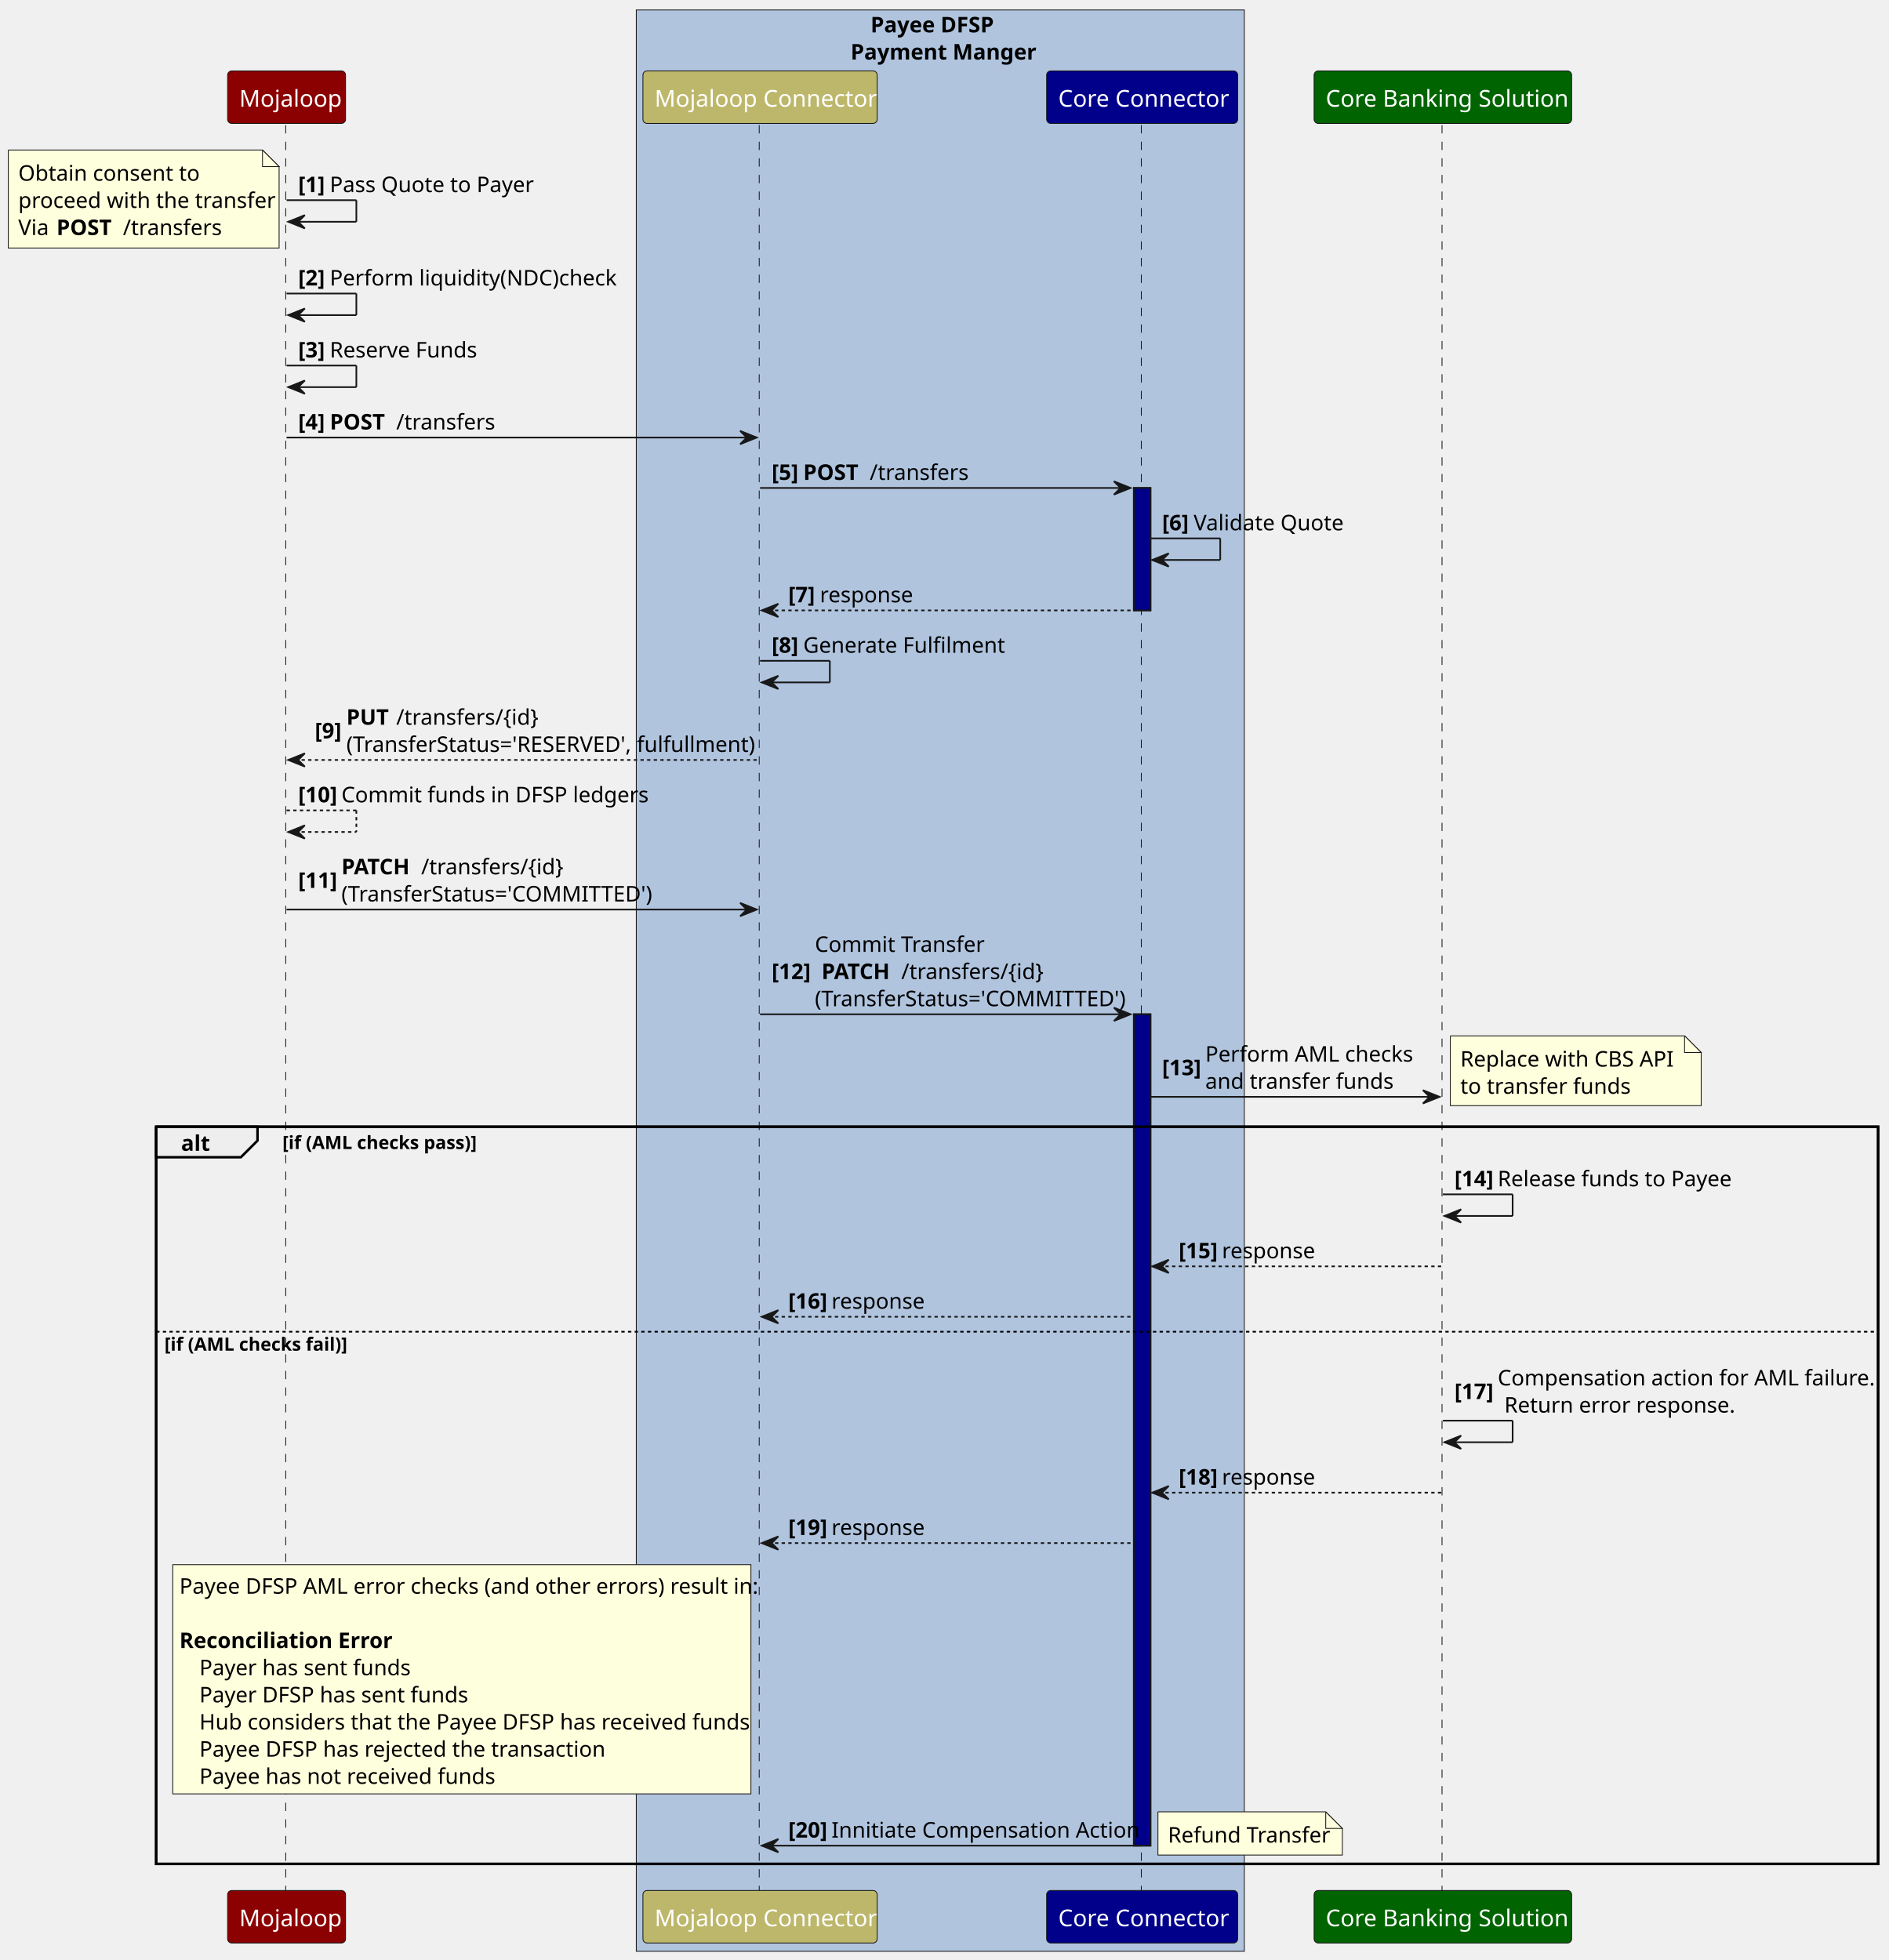
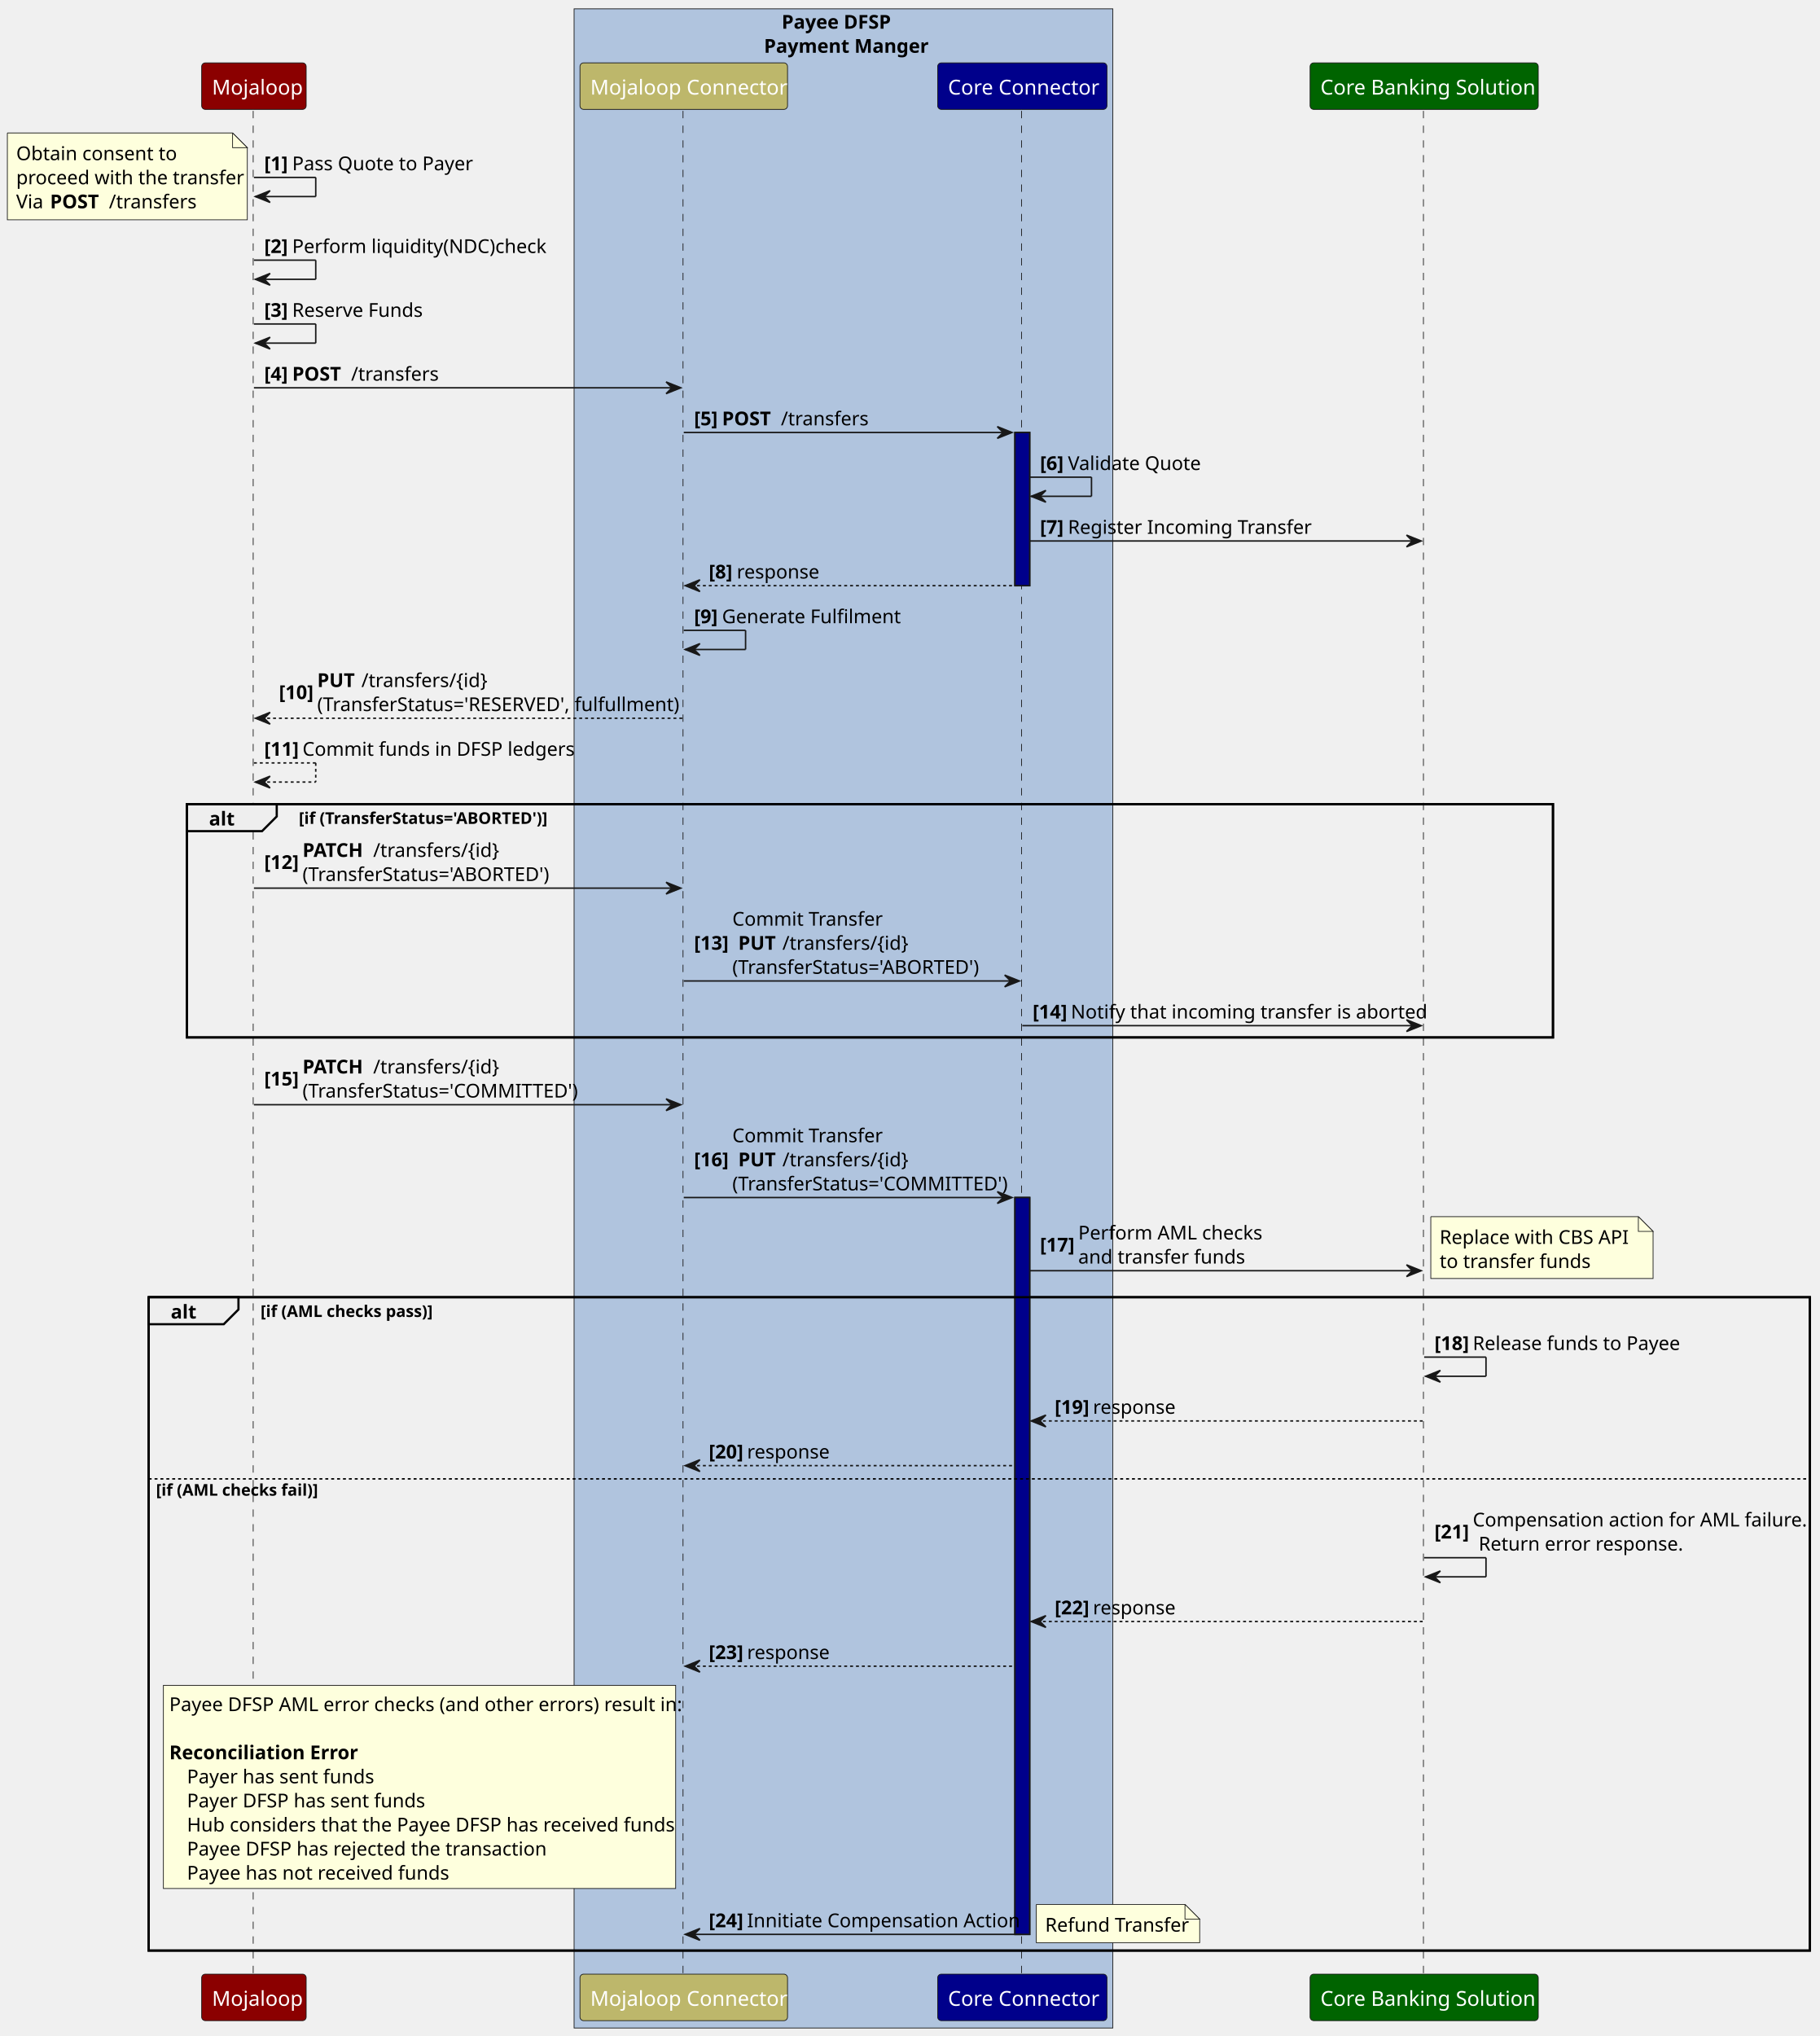
- <svg xmlns="http://www.w3.org/2000/svg" contentStyleType="text/css" height="1180px" preserveAspectRatio="none" style="width:1137px;height:1180px;background:#FFFFFF;" version="1.1" viewBox="0 0 1137 1180" width="1137px" zoomAndPan="magnify">
+ <svg xmlns="http://www.w3.org/2000/svg" contentStyleType="text/css" height="1383px" preserveAspectRatio="none" style="width:1236px;height:1383px;background:#FFFFFF;" version="1.1" viewBox="0 0 1236 1383" width="1236px" zoomAndPan="magnify">
  <defs />
  <g>
-     <rect fill="#B0C4DE" height="1168.766" style="stroke:#181818;stroke-width:0.5;" width="366" x="383" y="6" />
-     <text fill="#000000" font-family="sans-serif" font-size="13" font-weight="bold" lengthAdjust="spacing" textLength="79" x="524" y="19.495">Payee DFSP</text>
-     <text fill="#000000" font-family="sans-serif" font-size="13" font-weight="bold" lengthAdjust="spacing" textLength="108" x="512" y="35.847">Payment Manger</text>
-     <rect fill="#00008B" height="73.703" style="stroke:#181818;stroke-width:1.0;" width="10" x="682.5" y="293.773" />
-     <rect fill="#00008B" height="500.516" style="stroke:#181818;stroke-width:1.0;" width="10" x="682.5" y="610.641" />
-     <rect fill="none" height="443.812" style="stroke:#000000;stroke-width:1.5;" width="1036.5" x="94" y="678.344" />
-     <line style="stroke:#181818;stroke-width:0.5;stroke-dasharray:5.0,5.0;" x1="172" x2="172" y1="75.312" y2="1139.156" />
-     <line style="stroke:#181818;stroke-width:0.5;stroke-dasharray:5.0,5.0;" x1="457" x2="457" y1="75.312" y2="1139.156" />
-     <line style="stroke:#181818;stroke-width:0.5;stroke-dasharray:5.0,5.0;" x1="687" x2="687" y1="75.312" y2="1139.156" />
-     <line style="stroke:#181818;stroke-width:0.5;stroke-dasharray:5.0,5.0;" x1="868" x2="868" y1="75.312" y2="1139.156" />
+     <rect fill="#B0C4DE" height="1371.578" style="stroke:#181818;stroke-width:0.5;" width="366" x="390" y="6" />
+     <text fill="#000000" font-family="sans-serif" font-size="13" font-weight="bold" lengthAdjust="spacing" textLength="79" x="531" y="19.495">Payee DFSP</text>
+     <text fill="#000000" font-family="sans-serif" font-size="13" font-weight="bold" lengthAdjust="spacing" textLength="108" x="519" y="35.847">Payment Manger</text>
+     <rect fill="#00008B" height="104.055" style="stroke:#181818;stroke-width:1.0;" width="10" x="689.5" y="293.773" />
+     <rect fill="#00008B" height="500.516" style="stroke:#181818;stroke-width:1.0;" width="10" x="689.5" y="813.453" />
+     <rect fill="none" height="158.461" style="stroke:#000000;stroke-width:1.5;" width="928" x="127" y="546.234" />
+     <rect fill="none" height="443.812" style="stroke:#000000;stroke-width:1.5;" width="1128.5" x="101" y="881.156" />
+     <line style="stroke:#181818;stroke-width:0.5;stroke-dasharray:5.0,5.0;" x1="172" x2="172" y1="75.312" y2="1341.969" />
+     <line style="stroke:#181818;stroke-width:0.5;stroke-dasharray:5.0,5.0;" x1="464" x2="464" y1="75.312" y2="1341.969" />
+     <line style="stroke:#181818;stroke-width:0.5;stroke-dasharray:5.0,5.0;" x1="694" x2="694" y1="75.312" y2="1341.969" />
+     <line style="stroke:#181818;stroke-width:0.5;stroke-dasharray:5.0,5.0;" x1="967" x2="967" y1="75.312" y2="1341.969" />
    <rect fill="#8B0000" height="31.609" rx="2.5" ry="2.5" style="stroke:#181818;stroke-width:0.5;" width="71" x="137" y="42.703" />
    <text fill="#FFFFFF" font-family="sans-serif" font-size="14" lengthAdjust="spacing" textLength="57" x="144" y="64.236">Mojaloop</text>
-     <rect fill="#8B0000" height="31.609" rx="2.5" ry="2.5" style="stroke:#181818;stroke-width:0.5;" width="71" x="137" y="1138.156" />
-     <text fill="#FFFFFF" font-family="sans-serif" font-size="14" lengthAdjust="spacing" textLength="57" x="144" y="1159.689">Mojaloop</text>
-     <rect fill="#BDB76B" height="31.609" rx="2.5" ry="2.5" style="stroke:#181818;stroke-width:0.5;" width="141" x="387" y="42.703" />
-     <text fill="#FFFFFF" font-family="sans-serif" font-size="14" lengthAdjust="spacing" textLength="127" x="394" y="64.236">Mojaloop Connector</text>
-     <rect fill="#BDB76B" height="31.609" rx="2.5" ry="2.5" style="stroke:#181818;stroke-width:0.5;" width="141" x="387" y="1138.156" />
-     <text fill="#FFFFFF" font-family="sans-serif" font-size="14" lengthAdjust="spacing" textLength="127" x="394" y="1159.689">Mojaloop Connector</text>
-     <rect fill="#00008B" height="31.609" rx="2.5" ry="2.5" style="stroke:#181818;stroke-width:0.5;" width="115" x="630" y="42.703" />
-     <text fill="#FFFFFF" font-family="sans-serif" font-size="14" lengthAdjust="spacing" textLength="101" x="637" y="64.236">Core Connector</text>
-     <rect fill="#00008B" height="31.609" rx="2.5" ry="2.5" style="stroke:#181818;stroke-width:0.5;" width="115" x="630" y="1138.156" />
-     <text fill="#FFFFFF" font-family="sans-serif" font-size="14" lengthAdjust="spacing" textLength="101" x="637" y="1159.689">Core Connector</text>
-     <rect fill="#006400" height="31.609" rx="2.5" ry="2.5" style="stroke:#181818;stroke-width:0.5;" width="155" x="791" y="42.703" />
-     <text fill="#FFFFFF" font-family="sans-serif" font-size="14" lengthAdjust="spacing" textLength="141" x="798" y="64.236">Core Banking Solution</text>
-     <rect fill="#006400" height="31.609" rx="2.5" ry="2.5" style="stroke:#181818;stroke-width:0.5;" width="155" x="791" y="1138.156" />
-     <text fill="#FFFFFF" font-family="sans-serif" font-size="14" lengthAdjust="spacing" textLength="141" x="798" y="1159.689">Core Banking Solution</text>
-     <rect fill="#00008B" height="73.703" style="stroke:#181818;stroke-width:1.0;" width="10" x="682.5" y="293.773" />
-     <rect fill="#00008B" height="500.516" style="stroke:#181818;stroke-width:1.0;" width="10" x="682.5" y="610.641" />
+     <rect fill="#8B0000" height="31.609" rx="2.5" ry="2.5" style="stroke:#181818;stroke-width:0.5;" width="71" x="137" y="1340.969" />
+     <text fill="#FFFFFF" font-family="sans-serif" font-size="14" lengthAdjust="spacing" textLength="57" x="144" y="1362.502">Mojaloop</text>
+     <rect fill="#BDB76B" height="31.609" rx="2.5" ry="2.5" style="stroke:#181818;stroke-width:0.5;" width="141" x="394" y="42.703" />
+     <text fill="#FFFFFF" font-family="sans-serif" font-size="14" lengthAdjust="spacing" textLength="127" x="401" y="64.236">Mojaloop Connector</text>
+     <rect fill="#BDB76B" height="31.609" rx="2.5" ry="2.5" style="stroke:#181818;stroke-width:0.5;" width="141" x="394" y="1340.969" />
+     <text fill="#FFFFFF" font-family="sans-serif" font-size="14" lengthAdjust="spacing" textLength="127" x="401" y="1362.502">Mojaloop Connector</text>
+     <rect fill="#00008B" height="31.609" rx="2.5" ry="2.5" style="stroke:#181818;stroke-width:0.5;" width="115" x="637" y="42.703" />
+     <text fill="#FFFFFF" font-family="sans-serif" font-size="14" lengthAdjust="spacing" textLength="101" x="644" y="64.236">Core Connector</text>
+     <rect fill="#00008B" height="31.609" rx="2.5" ry="2.5" style="stroke:#181818;stroke-width:0.5;" width="115" x="637" y="1340.969" />
+     <text fill="#FFFFFF" font-family="sans-serif" font-size="14" lengthAdjust="spacing" textLength="101" x="644" y="1362.502">Core Connector</text>
+     <rect fill="#006400" height="31.609" rx="2.5" ry="2.5" style="stroke:#181818;stroke-width:0.5;" width="155" x="890" y="42.703" />
+     <text fill="#FFFFFF" font-family="sans-serif" font-size="14" lengthAdjust="spacing" textLength="141" x="897" y="64.236">Core Banking Solution</text>
+     <rect fill="#006400" height="31.609" rx="2.5" ry="2.5" style="stroke:#181818;stroke-width:0.5;" width="155" x="890" y="1340.969" />
+     <text fill="#FFFFFF" font-family="sans-serif" font-size="14" lengthAdjust="spacing" textLength="141" x="897" y="1362.502">Core Banking Solution</text>
+     <rect fill="#00008B" height="104.055" style="stroke:#181818;stroke-width:1.0;" width="10" x="689.5" y="293.773" />
+     <rect fill="#00008B" height="500.516" style="stroke:#181818;stroke-width:1.0;" width="10" x="689.5" y="813.453" />
    <line style="stroke:#181818;stroke-width:1.0;" x1="172.5" x2="214.5" y1="120.516" y2="120.516" />
    <line style="stroke:#181818;stroke-width:1.0;" x1="214.5" x2="214.5" y1="120.516" y2="133.516" />
    <line style="stroke:#181818;stroke-width:1.0;" x1="173.5" x2="214.5" y1="133.516" y2="133.516" />
    <polygon fill="#181818" points="183.5,129.516,173.5,133.516,183.5,137.516,179.5,133.516" style="stroke:#181818;stroke-width:1.0;" />
    <text fill="#000000" font-family="sans-serif" font-size="13" font-weight="bold" lengthAdjust="spacing" textLength="15" x="179.5" y="115.659">[1]</text>
    <text fill="#000000" font-family="sans-serif" font-size="13" lengthAdjust="spacing" textLength="122" x="198.5" y="115.659">Pass Quote to Payer</text>
    <path d="M5,90.312 L5,149.312 L168,149.312 L168,100.312 L158,90.312 L5,90.312 " fill="#FEFFDD" style="stroke:#181818;stroke-width:0.5;" />
    <path d="M158,90.312 L158,100.312 L168,100.312 L158,90.312 " fill="#FEFFDD" style="stroke:#181818;stroke-width:0.5;" />
    <text fill="#000000" font-family="sans-serif" font-size="13" lengthAdjust="spacing" textLength="103" x="11" y="108.808">Obtain consent to</text>
    <text fill="#000000" font-family="sans-serif" font-size="13" lengthAdjust="spacing" textLength="142" x="11" y="125.159">proceed with the transfer</text>
    <text fill="#000000" font-family="sans-serif" font-size="13" lengthAdjust="spacing" textLength="19" x="11" y="141.511">Via</text>
    <text fill="#000000" font-family="sans-serif" font-size="13" font-weight="bold" lengthAdjust="spacing" textLength="36" x="34" y="141.511">POST</text>
    <text fill="#000000" font-family="sans-serif" font-size="13" lengthAdjust="spacing" textLength="54" x="74" y="141.511">/transfers</text>
    <line style="stroke:#181818;stroke-width:1.0;" x1="172.5" x2="214.5" y1="176.719" y2="176.719" />
    <line style="stroke:#181818;stroke-width:1.0;" x1="214.5" x2="214.5" y1="176.719" y2="189.719" />
    <line style="stroke:#181818;stroke-width:1.0;" x1="173.5" x2="214.5" y1="189.719" y2="189.719" />
    <polygon fill="#181818" points="183.5,185.719,173.5,189.719,183.5,193.719,179.5,189.719" style="stroke:#181818;stroke-width:1.0;" />
    <text fill="#000000" font-family="sans-serif" font-size="13" font-weight="bold" lengthAdjust="spacing" textLength="15" x="179.5" y="171.862">[2]</text>
    <text fill="#000000" font-family="sans-serif" font-size="13" lengthAdjust="spacing" textLength="163" x="198.5" y="171.862">Perform liquidity(NDC)check</text>
    <line style="stroke:#181818;stroke-width:1.0;" x1="172.5" x2="214.5" y1="220.07" y2="220.07" />
    <line style="stroke:#181818;stroke-width:1.0;" x1="214.5" x2="214.5" y1="220.07" y2="233.07" />
    <line style="stroke:#181818;stroke-width:1.0;" x1="173.5" x2="214.5" y1="233.07" y2="233.07" />
    <polygon fill="#181818" points="183.5,229.07,173.5,233.07,183.5,237.07,179.5,233.07" style="stroke:#181818;stroke-width:1.0;" />
    <text fill="#000000" font-family="sans-serif" font-size="13" font-weight="bold" lengthAdjust="spacing" textLength="15" x="179.5" y="215.214">[3]</text>
    <text fill="#000000" font-family="sans-serif" font-size="13" lengthAdjust="spacing" textLength="86" x="198.5" y="215.214">Reserve Funds</text>
-     <polygon fill="#181818" points="445.5,259.422,455.5,263.422,445.5,267.422,449.5,263.422" style="stroke:#181818;stroke-width:1.0;" />
-     <line style="stroke:#181818;stroke-width:1.0;" x1="172.5" x2="451.5" y1="263.422" y2="263.422" />
+     <polygon fill="#181818" points="452.5,259.422,462.5,263.422,452.5,267.422,456.5,263.422" style="stroke:#181818;stroke-width:1.0;" />
+     <line style="stroke:#181818;stroke-width:1.0;" x1="172.5" x2="458.5" y1="263.422" y2="263.422" />
    <text fill="#000000" font-family="sans-serif" font-size="13" font-weight="bold" lengthAdjust="spacing" textLength="15" x="179.5" y="258.565">[4]</text>
    <text fill="#000000" font-family="sans-serif" font-size="13" font-weight="bold" lengthAdjust="spacing" textLength="36" x="198.5" y="258.565">POST</text>
    <text fill="#000000" font-family="sans-serif" font-size="13" lengthAdjust="spacing" textLength="54" x="238.5" y="258.565">/transfers</text>
-     <polygon fill="#181818" points="670.5,289.773,680.5,293.773,670.5,297.773,674.5,293.773" style="stroke:#181818;stroke-width:1.0;" />
-     <line style="stroke:#181818;stroke-width:1.0;" x1="457.5" x2="676.5" y1="293.773" y2="293.773" />
-     <text fill="#000000" font-family="sans-serif" font-size="13" font-weight="bold" lengthAdjust="spacing" textLength="15" x="464.5" y="288.917">[5]</text>
-     <text fill="#000000" font-family="sans-serif" font-size="13" font-weight="bold" lengthAdjust="spacing" textLength="36" x="483.5" y="288.917">POST</text>
-     <text fill="#000000" font-family="sans-serif" font-size="13" lengthAdjust="spacing" textLength="54" x="523.5" y="288.917">/transfers</text>
-     <line style="stroke:#181818;stroke-width:1.0;" x1="692.5" x2="734.5" y1="324.125" y2="324.125" />
-     <line style="stroke:#181818;stroke-width:1.0;" x1="734.5" x2="734.5" y1="324.125" y2="337.125" />
-     <line style="stroke:#181818;stroke-width:1.0;" x1="693.5" x2="734.5" y1="337.125" y2="337.125" />
-     <polygon fill="#181818" points="703.5,333.125,693.5,337.125,703.5,341.125,699.5,337.125" style="stroke:#181818;stroke-width:1.0;" />
-     <text fill="#000000" font-family="sans-serif" font-size="13" font-weight="bold" lengthAdjust="spacing" textLength="15" x="699.5" y="319.269">[6]</text>
-     <text fill="#000000" font-family="sans-serif" font-size="13" lengthAdjust="spacing" textLength="86" x="718.5" y="319.269">Validate Quote</text>
-     <polygon fill="#181818" points="468.5,363.477,458.5,367.477,468.5,371.477,464.5,367.477" style="stroke:#181818;stroke-width:1.0;" />
-     <line style="stroke:#181818;stroke-width:1.0;stroke-dasharray:2.0,2.0;" x1="462.5" x2="686.5" y1="367.477" y2="367.477" />
-     <text fill="#000000" font-family="sans-serif" font-size="13" font-weight="bold" lengthAdjust="spacing" textLength="15" x="474.5" y="362.62">[7]</text>
-     <text fill="#000000" font-family="sans-serif" font-size="13" lengthAdjust="spacing" textLength="53" x="493.5" y="362.62">response</text>
-     <line style="stroke:#181818;stroke-width:1.0;" x1="457.5" x2="499.5" y1="397.828" y2="397.828" />
-     <line style="stroke:#181818;stroke-width:1.0;" x1="499.5" x2="499.5" y1="397.828" y2="410.828" />
-     <line style="stroke:#181818;stroke-width:1.0;" x1="458.5" x2="499.5" y1="410.828" y2="410.828" />
-     <polygon fill="#181818" points="468.5,406.828,458.5,410.828,468.5,414.828,464.5,410.828" style="stroke:#181818;stroke-width:1.0;" />
-     <text fill="#000000" font-family="sans-serif" font-size="13" font-weight="bold" lengthAdjust="spacing" textLength="15" x="464.5" y="392.972">[8]</text>
-     <text fill="#000000" font-family="sans-serif" font-size="13" lengthAdjust="spacing" textLength="113" x="483.5" y="392.972">Generate Fulfilment</text>
-     <polygon fill="#181818" points="183.5,453.531,173.5,457.531,183.5,461.531,179.5,457.531" style="stroke:#181818;stroke-width:1.0;" />
-     <line style="stroke:#181818;stroke-width:1.0;stroke-dasharray:2.0,2.0;" x1="177.5" x2="456.5" y1="457.531" y2="457.531" />
-     <text fill="#000000" font-family="sans-serif" font-size="13" font-weight="bold" lengthAdjust="spacing" textLength="15" x="189.5" y="444.499">[9]</text>
-     <text fill="#000000" font-family="sans-serif" font-size="13" font-weight="bold" lengthAdjust="spacing" textLength="26" x="208.5" y="436.323">PUT</text>
-     <text fill="#000000" font-family="sans-serif" font-size="13" lengthAdjust="spacing" textLength="76" x="238.5" y="436.323">/transfers/{id}</text>
-     <text fill="#000000" font-family="sans-serif" font-size="13" lengthAdjust="spacing" textLength="242" x="208.5" y="452.675">(TransferStatus='RESERVED', fulfullment)</text>
-     <line style="stroke:#181818;stroke-width:1.0;stroke-dasharray:2.0,2.0;" x1="172.5" x2="214.5" y1="487.883" y2="487.883" />
-     <line style="stroke:#181818;stroke-width:1.0;stroke-dasharray:2.0,2.0;" x1="214.5" x2="214.5" y1="487.883" y2="500.883" />
-     <line style="stroke:#181818;stroke-width:1.0;stroke-dasharray:2.0,2.0;" x1="173.5" x2="214.5" y1="500.883" y2="500.883" />
-     <polygon fill="#181818" points="183.5,496.883,173.5,500.883,183.5,504.883,179.5,500.883" style="stroke:#181818;stroke-width:1.0;" />
-     <text fill="#000000" font-family="sans-serif" font-size="13" font-weight="bold" lengthAdjust="spacing" textLength="22" x="179.5" y="483.026">[10]</text>
-     <text fill="#000000" font-family="sans-serif" font-size="13" lengthAdjust="spacing" textLength="179" x="205.5" y="483.026">Commit funds in DFSP ledgers</text>
-     <polygon fill="#181818" points="445.5,543.586,455.5,547.586,445.5,551.586,449.5,547.586" style="stroke:#181818;stroke-width:1.0;" />
-     <line style="stroke:#181818;stroke-width:1.0;" x1="172.5" x2="451.5" y1="547.586" y2="547.586" />
-     <text fill="#000000" font-family="sans-serif" font-size="13" font-weight="bold" lengthAdjust="spacing" textLength="22" x="179.5" y="534.554">[11]</text>
-     <text fill="#000000" font-family="sans-serif" font-size="13" font-weight="bold" lengthAdjust="spacing" textLength="44" x="205.5" y="526.378">PATCH</text>
-     <text fill="#000000" font-family="sans-serif" font-size="13" lengthAdjust="spacing" textLength="76" x="253.5" y="526.378">/transfers/{id}</text>
-     <text fill="#000000" font-family="sans-serif" font-size="13" lengthAdjust="spacing" textLength="180" x="205.5" y="542.73">(TransferStatus='COMMITTED')</text>
-     <polygon fill="#181818" points="670.5,606.641,680.5,610.641,670.5,614.641,674.5,610.641" style="stroke:#181818;stroke-width:1.0;" />
-     <line style="stroke:#181818;stroke-width:1.0;" x1="457.5" x2="676.5" y1="610.641" y2="610.641" />
-     <text fill="#000000" font-family="sans-serif" font-size="13" font-weight="bold" lengthAdjust="spacing" textLength="22" x="464.5" y="589.433">[12]</text>
-     <text fill="#000000" font-family="sans-serif" font-size="13" lengthAdjust="spacing" textLength="95" x="490.5" y="573.081">Commit Transfer</text>
-     <text fill="#000000" font-family="sans-serif" font-size="13" lengthAdjust="spacing" textLength="4" x="490.5" y="589.433"> </text>
-     <text fill="#000000" font-family="sans-serif" font-size="13" font-weight="bold" lengthAdjust="spacing" textLength="44" x="494.5" y="589.433">PATCH</text>
-     <text fill="#000000" font-family="sans-serif" font-size="13" lengthAdjust="spacing" textLength="76" x="542.5" y="589.433">/transfers/{id}</text>
-     <text fill="#000000" font-family="sans-serif" font-size="13" lengthAdjust="spacing" textLength="180" x="490.5" y="605.784">(TransferStatus='COMMITTED')</text>
-     <polygon fill="#181818" points="856.5,656.344,866.5,660.344,856.5,664.344,860.5,660.344" style="stroke:#181818;stroke-width:1.0;" />
-     <line style="stroke:#181818;stroke-width:1.0;" x1="692.5" x2="862.5" y1="660.344" y2="660.344" />
-     <text fill="#000000" font-family="sans-serif" font-size="13" font-weight="bold" lengthAdjust="spacing" textLength="22" x="699.5" y="647.312">[13]</text>
-     <text fill="#000000" font-family="sans-serif" font-size="13" lengthAdjust="spacing" textLength="122" x="725.5" y="639.136">Perform AML checks</text>
-     <text fill="#000000" font-family="sans-serif" font-size="13" lengthAdjust="spacing" textLength="103" x="725.5" y="655.487">and transfer funds</text>
-     <path d="M873,623.641 L873,665.641 L1024,665.641 L1024,633.641 L1014,623.641 L873,623.641 " fill="#FEFFDD" style="stroke:#181818;stroke-width:0.5;" />
-     <path d="M1014,623.641 L1014,633.641 L1024,633.641 L1014,623.641 " fill="#FEFFDD" style="stroke:#181818;stroke-width:0.5;" />
-     <text fill="#000000" font-family="sans-serif" font-size="13" lengthAdjust="spacing" textLength="130" x="879" y="642.136">Replace with CBS API</text>
-     <text fill="#000000" font-family="sans-serif" font-size="13" lengthAdjust="spacing" textLength="93" x="879" y="658.487">to transfer funds</text>
-     <path d="M94,678.344 L155,678.344 L155,686.695 L145,696.695 L94,696.695 L94,678.344 " fill="#EEEEEE" style="stroke:#000000;stroke-width:1.5;" />
-     <rect fill="none" height="443.812" style="stroke:#000000;stroke-width:1.5;" width="1036.5" x="94" y="678.344" />
-     <text fill="#000000" font-family="sans-serif" font-size="13" font-weight="bold" lengthAdjust="spacing" textLength="16" x="109" y="692.839">alt</text>
-     <text fill="#000000" font-family="sans-serif" font-size="11" font-weight="bold" lengthAdjust="spacing" textLength="124" x="170" y="691.763">[if (AML checks pass)]</text>
-     <line style="stroke:#181818;stroke-width:1.0;" x1="868.5" x2="910.5" y1="719.047" y2="719.047" />
-     <line style="stroke:#181818;stroke-width:1.0;" x1="910.5" x2="910.5" y1="719.047" y2="732.047" />
-     <line style="stroke:#181818;stroke-width:1.0;" x1="869.5" x2="910.5" y1="732.047" y2="732.047" />
-     <polygon fill="#181818" points="879.5,728.047,869.5,732.047,879.5,736.047,875.5,732.047" style="stroke:#181818;stroke-width:1.0;" />
-     <text fill="#000000" font-family="sans-serif" font-size="13" font-weight="bold" lengthAdjust="spacing" textLength="22" x="875.5" y="714.19">[14]</text>
-     <text fill="#000000" font-family="sans-serif" font-size="13" lengthAdjust="spacing" textLength="138" x="901.5" y="714.19">Release funds to Payee</text>
-     <polygon fill="#181818" points="703.5,758.398,693.5,762.398,703.5,766.398,699.5,762.398" style="stroke:#181818;stroke-width:1.0;" />
-     <line style="stroke:#181818;stroke-width:1.0;stroke-dasharray:2.0,2.0;" x1="697.5" x2="867.5" y1="762.398" y2="762.398" />
-     <text fill="#000000" font-family="sans-serif" font-size="13" font-weight="bold" lengthAdjust="spacing" textLength="22" x="709.5" y="757.542">[15]</text>
-     <text fill="#000000" font-family="sans-serif" font-size="13" lengthAdjust="spacing" textLength="53" x="735.5" y="757.542">response</text>
-     <polygon fill="#181818" points="468.5,788.75,458.5,792.75,468.5,796.75,464.5,792.75" style="stroke:#181818;stroke-width:1.0;" />
-     <line style="stroke:#181818;stroke-width:1.0;stroke-dasharray:2.0,2.0;" x1="462.5" x2="681.5" y1="792.75" y2="792.75" />
-     <text fill="#000000" font-family="sans-serif" font-size="13" font-weight="bold" lengthAdjust="spacing" textLength="22" x="474.5" y="787.894">[16]</text>
-     <text fill="#000000" font-family="sans-serif" font-size="13" lengthAdjust="spacing" textLength="53" x="500.5" y="787.894">response</text>
-     <line style="stroke:#000000;stroke-width:1.0;stroke-dasharray:2.0,2.0;" x1="94" x2="1130.5" y1="801.75" y2="801.75" />
-     <text fill="#000000" font-family="sans-serif" font-size="11" font-weight="bold" lengthAdjust="spacing" textLength="113" x="99" y="813.169">[if (AML checks fail)]</text>
-     <line style="stroke:#181818;stroke-width:1.0;" x1="868.5" x2="910.5" y1="855.289" y2="855.289" />
-     <line style="stroke:#181818;stroke-width:1.0;" x1="910.5" x2="910.5" y1="855.289" y2="868.289" />
-     <line style="stroke:#181818;stroke-width:1.0;" x1="869.5" x2="910.5" y1="868.289" y2="868.289" />
-     <polygon fill="#181818" points="879.5,864.289,869.5,868.289,879.5,872.289,875.5,868.289" style="stroke:#181818;stroke-width:1.0;" />
-     <text fill="#000000" font-family="sans-serif" font-size="13" font-weight="bold" lengthAdjust="spacing" textLength="22" x="875.5" y="842.257">[17]</text>
-     <text fill="#000000" font-family="sans-serif" font-size="13" lengthAdjust="spacing" textLength="213" x="901.5" y="834.081">Compensation action for AML failure.</text>
-     <text fill="#000000" font-family="sans-serif" font-size="13" lengthAdjust="spacing" textLength="129" x="905.5" y="850.433">Return error response.</text>
-     <polygon fill="#181818" points="703.5,894.641,693.5,898.641,703.5,902.641,699.5,898.641" style="stroke:#181818;stroke-width:1.0;" />
-     <line style="stroke:#181818;stroke-width:1.0;stroke-dasharray:2.0,2.0;" x1="697.5" x2="867.5" y1="898.641" y2="898.641" />
-     <text fill="#000000" font-family="sans-serif" font-size="13" font-weight="bold" lengthAdjust="spacing" textLength="22" x="709.5" y="893.784">[18]</text>
-     <text fill="#000000" font-family="sans-serif" font-size="13" lengthAdjust="spacing" textLength="53" x="735.5" y="893.784">response</text>
-     <polygon fill="#181818" points="468.5,924.992,458.5,928.992,468.5,932.992,464.5,928.992" style="stroke:#181818;stroke-width:1.0;" />
-     <line style="stroke:#181818;stroke-width:1.0;stroke-dasharray:2.0,2.0;" x1="462.5" x2="681.5" y1="928.992" y2="928.992" />
-     <text fill="#000000" font-family="sans-serif" font-size="13" font-weight="bold" lengthAdjust="spacing" textLength="22" x="474.5" y="924.136">[19]</text>
-     <text fill="#000000" font-family="sans-serif" font-size="13" lengthAdjust="spacing" textLength="53" x="500.5" y="924.136">response</text>
-     <rect fill="#FEFFDD" height="138" style="stroke:#181818;stroke-width:0.5;" width="348" x="104" y="941.992" />
-     <text fill="#000000" font-family="sans-serif" font-size="13" lengthAdjust="spacing" textLength="340" x="108" y="959.487">Payee DFSP AML error checks (and other errors) result in:</text>
-     <text fill="#000000" font-family="sans-serif" font-size="13" lengthAdjust="spacing" textLength="4" x="108" y="975.839"> </text>
-     <text fill="#000000" font-family="sans-serif" font-size="13" font-weight="bold" lengthAdjust="spacing" textLength="126" x="108" y="992.19">Reconciliation Error</text>
-     <text fill="#000000" font-family="sans-serif" font-size="13" lengthAdjust="spacing" textLength="123" x="120" y="1008.542">Payer has sent funds</text>
-     <text fill="#000000" font-family="sans-serif" font-size="13" lengthAdjust="spacing" textLength="162" x="120" y="1024.894">Payer DFSP has sent funds</text>
-     <text fill="#000000" font-family="sans-serif" font-size="13" lengthAdjust="spacing" textLength="322" x="120" y="1041.245">Hub considers that the Payee DFSP has received funds</text>
-     <text fill="#000000" font-family="sans-serif" font-size="13" lengthAdjust="spacing" textLength="241" x="120" y="1057.597">Payee DFSP has rejected the transaction</text>
-     <text fill="#000000" font-family="sans-serif" font-size="13" lengthAdjust="spacing" textLength="170" x="120" y="1073.948">Payee has not received funds</text>
-     <polygon fill="#181818" points="468.5,1107.156,458.5,1111.156,468.5,1115.156,464.5,1111.156" style="stroke:#181818;stroke-width:1.0;" />
-     <line style="stroke:#181818;stroke-width:1.0;" x1="462.5" x2="686.5" y1="1111.156" y2="1111.156" />
-     <text fill="#000000" font-family="sans-serif" font-size="13" font-weight="bold" lengthAdjust="spacing" textLength="22" x="474.5" y="1106.3">[20]</text>
-     <text fill="#000000" font-family="sans-serif" font-size="13" lengthAdjust="spacing" textLength="173" x="500.5" y="1106.3">Innitiate Compensation Action</text>
-     <path d="M697,1090.805 L697,1116.805 L808,1116.805 L808,1100.805 L798,1090.805 L697,1090.805 " fill="#FEFFDD" style="stroke:#181818;stroke-width:0.5;" />
-     <path d="M798,1090.805 L798,1100.805 L808,1100.805 L798,1090.805 " fill="#FEFFDD" style="stroke:#181818;stroke-width:0.5;" />
-     <text fill="#000000" font-family="sans-serif" font-size="13" lengthAdjust="spacing" textLength="90" x="703" y="1109.3">Refund Transfer</text>
+     <polygon fill="#181818" points="677.5,289.773,687.5,293.773,677.5,297.773,681.5,293.773" style="stroke:#181818;stroke-width:1.0;" />
+     <line style="stroke:#181818;stroke-width:1.0;" x1="464.5" x2="683.5" y1="293.773" y2="293.773" />
+     <text fill="#000000" font-family="sans-serif" font-size="13" font-weight="bold" lengthAdjust="spacing" textLength="15" x="471.5" y="288.917">[5]</text>
+     <text fill="#000000" font-family="sans-serif" font-size="13" font-weight="bold" lengthAdjust="spacing" textLength="36" x="490.5" y="288.917">POST</text>
+     <text fill="#000000" font-family="sans-serif" font-size="13" lengthAdjust="spacing" textLength="54" x="530.5" y="288.917">/transfers</text>
+     <line style="stroke:#181818;stroke-width:1.0;" x1="699.5" x2="741.5" y1="324.125" y2="324.125" />
+     <line style="stroke:#181818;stroke-width:1.0;" x1="741.5" x2="741.5" y1="324.125" y2="337.125" />
+     <line style="stroke:#181818;stroke-width:1.0;" x1="700.5" x2="741.5" y1="337.125" y2="337.125" />
+     <polygon fill="#181818" points="710.5,333.125,700.5,337.125,710.5,341.125,706.5,337.125" style="stroke:#181818;stroke-width:1.0;" />
+     <text fill="#000000" font-family="sans-serif" font-size="13" font-weight="bold" lengthAdjust="spacing" textLength="15" x="706.5" y="319.269">[6]</text>
+     <text fill="#000000" font-family="sans-serif" font-size="13" lengthAdjust="spacing" textLength="86" x="725.5" y="319.269">Validate Quote</text>
+     <polygon fill="#181818" points="955.5,363.477,965.5,367.477,955.5,371.477,959.5,367.477" style="stroke:#181818;stroke-width:1.0;" />
+     <line style="stroke:#181818;stroke-width:1.0;" x1="699.5" x2="961.5" y1="367.477" y2="367.477" />
+     <text fill="#000000" font-family="sans-serif" font-size="13" font-weight="bold" lengthAdjust="spacing" textLength="15" x="706.5" y="362.62">[7]</text>
+     <text fill="#000000" font-family="sans-serif" font-size="13" lengthAdjust="spacing" textLength="154" x="725.5" y="362.62">Register Incoming Transfer</text>
+     <polygon fill="#181818" points="475.5,393.828,465.5,397.828,475.5,401.828,471.5,397.828" style="stroke:#181818;stroke-width:1.0;" />
+     <line style="stroke:#181818;stroke-width:1.0;stroke-dasharray:2.0,2.0;" x1="469.5" x2="693.5" y1="397.828" y2="397.828" />
+     <text fill="#000000" font-family="sans-serif" font-size="13" font-weight="bold" lengthAdjust="spacing" textLength="15" x="481.5" y="392.972">[8]</text>
+     <text fill="#000000" font-family="sans-serif" font-size="13" lengthAdjust="spacing" textLength="53" x="500.5" y="392.972">response</text>
+     <line style="stroke:#181818;stroke-width:1.0;" x1="464.5" x2="506.5" y1="428.18" y2="428.18" />
+     <line style="stroke:#181818;stroke-width:1.0;" x1="506.5" x2="506.5" y1="428.18" y2="441.18" />
+     <line style="stroke:#181818;stroke-width:1.0;" x1="465.5" x2="506.5" y1="441.18" y2="441.18" />
+     <polygon fill="#181818" points="475.5,437.18,465.5,441.18,475.5,445.18,471.5,441.18" style="stroke:#181818;stroke-width:1.0;" />
+     <text fill="#000000" font-family="sans-serif" font-size="13" font-weight="bold" lengthAdjust="spacing" textLength="15" x="471.5" y="423.323">[9]</text>
+     <text fill="#000000" font-family="sans-serif" font-size="13" lengthAdjust="spacing" textLength="113" x="490.5" y="423.323">Generate Fulfilment</text>
+     <polygon fill="#181818" points="183.5,483.883,173.5,487.883,183.5,491.883,179.5,487.883" style="stroke:#181818;stroke-width:1.0;" />
+     <line style="stroke:#181818;stroke-width:1.0;stroke-dasharray:2.0,2.0;" x1="177.5" x2="463.5" y1="487.883" y2="487.883" />
+     <text fill="#000000" font-family="sans-serif" font-size="13" font-weight="bold" lengthAdjust="spacing" textLength="22" x="189.5" y="474.851">[10]</text>
+     <text fill="#000000" font-family="sans-serif" font-size="13" font-weight="bold" lengthAdjust="spacing" textLength="26" x="215.5" y="466.675">PUT</text>
+     <text fill="#000000" font-family="sans-serif" font-size="13" lengthAdjust="spacing" textLength="76" x="245.5" y="466.675">/transfers/{id}</text>
+     <text fill="#000000" font-family="sans-serif" font-size="13" lengthAdjust="spacing" textLength="242" x="215.5" y="483.026">(TransferStatus='RESERVED', fulfullment)</text>
+     <line style="stroke:#181818;stroke-width:1.0;stroke-dasharray:2.0,2.0;" x1="172.5" x2="214.5" y1="518.234" y2="518.234" />
+     <line style="stroke:#181818;stroke-width:1.0;stroke-dasharray:2.0,2.0;" x1="214.5" x2="214.5" y1="518.234" y2="531.234" />
+     <line style="stroke:#181818;stroke-width:1.0;stroke-dasharray:2.0,2.0;" x1="173.5" x2="214.5" y1="531.234" y2="531.234" />
+     <polygon fill="#181818" points="183.5,527.234,173.5,531.234,183.5,535.234,179.5,531.234" style="stroke:#181818;stroke-width:1.0;" />
+     <text fill="#000000" font-family="sans-serif" font-size="13" font-weight="bold" lengthAdjust="spacing" textLength="22" x="179.5" y="513.378">[11]</text>
+     <text fill="#000000" font-family="sans-serif" font-size="13" lengthAdjust="spacing" textLength="179" x="205.5" y="513.378">Commit funds in DFSP ledgers</text>
+     <path d="M127,546.234 L188,546.234 L188,554.586 L178,564.586 L127,564.586 L127,546.234 " fill="#EEEEEE" style="stroke:#000000;stroke-width:1.5;" />
+     <rect fill="none" height="158.461" style="stroke:#000000;stroke-width:1.5;" width="928" x="127" y="546.234" />
+     <text fill="#000000" font-family="sans-serif" font-size="13" font-weight="bold" lengthAdjust="spacing" textLength="16" x="142" y="560.73">alt</text>
+     <text fill="#000000" font-family="sans-serif" font-size="11" font-weight="bold" lengthAdjust="spacing" textLength="171" x="203" y="559.653">[if (TransferStatus='ABORTED')]</text>
+     <polygon fill="#181818" points="452.5,599.289,462.5,603.289,452.5,607.289,456.5,603.289" style="stroke:#181818;stroke-width:1.0;" />
+     <line style="stroke:#181818;stroke-width:1.0;" x1="172.5" x2="458.5" y1="603.289" y2="603.289" />
+     <text fill="#000000" font-family="sans-serif" font-size="13" font-weight="bold" lengthAdjust="spacing" textLength="22" x="179.5" y="590.257">[12]</text>
+     <text fill="#000000" font-family="sans-serif" font-size="13" font-weight="bold" lengthAdjust="spacing" textLength="44" x="205.5" y="582.081">PATCH</text>
+     <text fill="#000000" font-family="sans-serif" font-size="13" lengthAdjust="spacing" textLength="76" x="253.5" y="582.081">/transfers/{id}</text>
+     <text fill="#000000" font-family="sans-serif" font-size="13" lengthAdjust="spacing" textLength="166" x="205.5" y="598.433">(TransferStatus='ABORTED')</text>
+     <polygon fill="#181818" points="682.5,662.344,692.5,666.344,682.5,670.344,686.5,666.344" style="stroke:#181818;stroke-width:1.0;" />
+     <line style="stroke:#181818;stroke-width:1.0;" x1="464.5" x2="688.5" y1="666.344" y2="666.344" />
+     <text fill="#000000" font-family="sans-serif" font-size="13" font-weight="bold" lengthAdjust="spacing" textLength="22" x="471.5" y="645.136">[13]</text>
+     <text fill="#000000" font-family="sans-serif" font-size="13" lengthAdjust="spacing" textLength="95" x="497.5" y="628.784">Commit Transfer</text>
+     <text fill="#000000" font-family="sans-serif" font-size="13" lengthAdjust="spacing" textLength="4" x="497.5" y="645.136"> </text>
+     <text fill="#000000" font-family="sans-serif" font-size="13" font-weight="bold" lengthAdjust="spacing" textLength="26" x="501.5" y="645.136">PUT</text>
+     <text fill="#000000" font-family="sans-serif" font-size="13" lengthAdjust="spacing" textLength="76" x="531.5" y="645.136">/transfers/{id}</text>
+     <text fill="#000000" font-family="sans-serif" font-size="13" lengthAdjust="spacing" textLength="166" x="497.5" y="661.487">(TransferStatus='ABORTED')</text>
+     <polygon fill="#181818" points="955.5,692.695,965.5,696.695,955.5,700.695,959.5,696.695" style="stroke:#181818;stroke-width:1.0;" />
+     <line style="stroke:#181818;stroke-width:1.0;" x1="694.5" x2="961.5" y1="696.695" y2="696.695" />
+     <text fill="#000000" font-family="sans-serif" font-size="13" font-weight="bold" lengthAdjust="spacing" textLength="22" x="701.5" y="691.839">[14]</text>
+     <text fill="#000000" font-family="sans-serif" font-size="13" lengthAdjust="spacing" textLength="223" x="727.5" y="691.839">Notify that incoming transfer is aborted</text>
+     <polygon fill="#181818" points="452.5,746.398,462.5,750.398,452.5,754.398,456.5,750.398" style="stroke:#181818;stroke-width:1.0;" />
+     <line style="stroke:#181818;stroke-width:1.0;" x1="172.5" x2="458.5" y1="750.398" y2="750.398" />
+     <text fill="#000000" font-family="sans-serif" font-size="13" font-weight="bold" lengthAdjust="spacing" textLength="22" x="179.5" y="737.366">[15]</text>
+     <text fill="#000000" font-family="sans-serif" font-size="13" font-weight="bold" lengthAdjust="spacing" textLength="44" x="205.5" y="729.19">PATCH</text>
+     <text fill="#000000" font-family="sans-serif" font-size="13" lengthAdjust="spacing" textLength="76" x="253.5" y="729.19">/transfers/{id}</text>
+     <text fill="#000000" font-family="sans-serif" font-size="13" lengthAdjust="spacing" textLength="180" x="205.5" y="745.542">(TransferStatus='COMMITTED')</text>
+     <polygon fill="#181818" points="677.5,809.453,687.5,813.453,677.5,817.453,681.5,813.453" style="stroke:#181818;stroke-width:1.0;" />
+     <line style="stroke:#181818;stroke-width:1.0;" x1="464.5" x2="683.5" y1="813.453" y2="813.453" />
+     <text fill="#000000" font-family="sans-serif" font-size="13" font-weight="bold" lengthAdjust="spacing" textLength="22" x="471.5" y="792.245">[16]</text>
+     <text fill="#000000" font-family="sans-serif" font-size="13" lengthAdjust="spacing" textLength="95" x="497.5" y="775.894">Commit Transfer</text>
+     <text fill="#000000" font-family="sans-serif" font-size="13" lengthAdjust="spacing" textLength="4" x="497.5" y="792.245"> </text>
+     <text fill="#000000" font-family="sans-serif" font-size="13" font-weight="bold" lengthAdjust="spacing" textLength="26" x="501.5" y="792.245">PUT</text>
+     <text fill="#000000" font-family="sans-serif" font-size="13" lengthAdjust="spacing" textLength="76" x="531.5" y="792.245">/transfers/{id}</text>
+     <text fill="#000000" font-family="sans-serif" font-size="13" lengthAdjust="spacing" textLength="180" x="497.5" y="808.597">(TransferStatus='COMMITTED')</text>
+     <polygon fill="#181818" points="955.5,859.156,965.5,863.156,955.5,867.156,959.5,863.156" style="stroke:#181818;stroke-width:1.0;" />
+     <line style="stroke:#181818;stroke-width:1.0;" x1="699.5" x2="961.5" y1="863.156" y2="863.156" />
+     <text fill="#000000" font-family="sans-serif" font-size="13" font-weight="bold" lengthAdjust="spacing" textLength="22" x="706.5" y="850.124">[17]</text>
+     <text fill="#000000" font-family="sans-serif" font-size="13" lengthAdjust="spacing" textLength="122" x="732.5" y="841.948">Perform AML checks</text>
+     <text fill="#000000" font-family="sans-serif" font-size="13" lengthAdjust="spacing" textLength="103" x="732.5" y="858.3">and transfer funds</text>
+     <path d="M972,826.453 L972,868.453 L1123,868.453 L1123,836.453 L1113,826.453 L972,826.453 " fill="#FEFFDD" style="stroke:#181818;stroke-width:0.5;" />
+     <path d="M1113,826.453 L1113,836.453 L1123,836.453 L1113,826.453 " fill="#FEFFDD" style="stroke:#181818;stroke-width:0.5;" />
+     <text fill="#000000" font-family="sans-serif" font-size="13" lengthAdjust="spacing" textLength="130" x="978" y="844.948">Replace with CBS API</text>
+     <text fill="#000000" font-family="sans-serif" font-size="13" lengthAdjust="spacing" textLength="93" x="978" y="861.3">to transfer funds</text>
+     <path d="M101,881.156 L162,881.156 L162,889.508 L152,899.508 L101,899.508 L101,881.156 " fill="#EEEEEE" style="stroke:#000000;stroke-width:1.5;" />
+     <rect fill="none" height="443.812" style="stroke:#000000;stroke-width:1.5;" width="1128.5" x="101" y="881.156" />
+     <text fill="#000000" font-family="sans-serif" font-size="13" font-weight="bold" lengthAdjust="spacing" textLength="16" x="116" y="895.651">alt</text>
+     <text fill="#000000" font-family="sans-serif" font-size="11" font-weight="bold" lengthAdjust="spacing" textLength="124" x="177" y="894.575">[if (AML checks pass)]</text>
+     <line style="stroke:#181818;stroke-width:1.0;" x1="967.5" x2="1009.5" y1="921.859" y2="921.859" />
+     <line style="stroke:#181818;stroke-width:1.0;" x1="1009.5" x2="1009.5" y1="921.859" y2="934.859" />
+     <line style="stroke:#181818;stroke-width:1.0;" x1="968.5" x2="1009.5" y1="934.859" y2="934.859" />
+     <polygon fill="#181818" points="978.5,930.859,968.5,934.859,978.5,938.859,974.5,934.859" style="stroke:#181818;stroke-width:1.0;" />
+     <text fill="#000000" font-family="sans-serif" font-size="13" font-weight="bold" lengthAdjust="spacing" textLength="22" x="974.5" y="917.003">[18]</text>
+     <text fill="#000000" font-family="sans-serif" font-size="13" lengthAdjust="spacing" textLength="138" x="1000.5" y="917.003">Release funds to Payee</text>
+     <polygon fill="#181818" points="710.5,961.211,700.5,965.211,710.5,969.211,706.5,965.211" style="stroke:#181818;stroke-width:1.0;" />
+     <line style="stroke:#181818;stroke-width:1.0;stroke-dasharray:2.0,2.0;" x1="704.5" x2="966.5" y1="965.211" y2="965.211" />
+     <text fill="#000000" font-family="sans-serif" font-size="13" font-weight="bold" lengthAdjust="spacing" textLength="22" x="716.5" y="960.355">[19]</text>
+     <text fill="#000000" font-family="sans-serif" font-size="13" lengthAdjust="spacing" textLength="53" x="742.5" y="960.355">response</text>
+     <polygon fill="#181818" points="475.5,991.562,465.5,995.562,475.5,999.562,471.5,995.562" style="stroke:#181818;stroke-width:1.0;" />
+     <line style="stroke:#181818;stroke-width:1.0;stroke-dasharray:2.0,2.0;" x1="469.5" x2="688.5" y1="995.562" y2="995.562" />
+     <text fill="#000000" font-family="sans-serif" font-size="13" font-weight="bold" lengthAdjust="spacing" textLength="22" x="481.5" y="990.706">[20]</text>
+     <text fill="#000000" font-family="sans-serif" font-size="13" lengthAdjust="spacing" textLength="53" x="507.5" y="990.706">response</text>
+     <line style="stroke:#000000;stroke-width:1.0;stroke-dasharray:2.0,2.0;" x1="101" x2="1229.5" y1="1004.562" y2="1004.562" />
+     <text fill="#000000" font-family="sans-serif" font-size="11" font-weight="bold" lengthAdjust="spacing" textLength="113" x="106" y="1015.981">[if (AML checks fail)]</text>
+     <line style="stroke:#181818;stroke-width:1.0;" x1="967.5" x2="1009.5" y1="1058.102" y2="1058.102" />
+     <line style="stroke:#181818;stroke-width:1.0;" x1="1009.5" x2="1009.5" y1="1058.102" y2="1071.102" />
+     <line style="stroke:#181818;stroke-width:1.0;" x1="968.5" x2="1009.5" y1="1071.102" y2="1071.102" />
+     <polygon fill="#181818" points="978.5,1067.102,968.5,1071.102,978.5,1075.102,974.5,1071.102" style="stroke:#181818;stroke-width:1.0;" />
+     <text fill="#000000" font-family="sans-serif" font-size="13" font-weight="bold" lengthAdjust="spacing" textLength="22" x="974.5" y="1045.069">[21]</text>
+     <text fill="#000000" font-family="sans-serif" font-size="13" lengthAdjust="spacing" textLength="213" x="1000.5" y="1036.894">Compensation action for AML failure.</text>
+     <text fill="#000000" font-family="sans-serif" font-size="13" lengthAdjust="spacing" textLength="129" x="1004.5" y="1053.245">Return error response.</text>
+     <polygon fill="#181818" points="710.5,1097.453,700.5,1101.453,710.5,1105.453,706.5,1101.453" style="stroke:#181818;stroke-width:1.0;" />
+     <line style="stroke:#181818;stroke-width:1.0;stroke-dasharray:2.0,2.0;" x1="704.5" x2="966.5" y1="1101.453" y2="1101.453" />
+     <text fill="#000000" font-family="sans-serif" font-size="13" font-weight="bold" lengthAdjust="spacing" textLength="22" x="716.5" y="1096.597">[22]</text>
+     <text fill="#000000" font-family="sans-serif" font-size="13" lengthAdjust="spacing" textLength="53" x="742.5" y="1096.597">response</text>
+     <polygon fill="#181818" points="475.5,1127.805,465.5,1131.805,475.5,1135.805,471.5,1131.805" style="stroke:#181818;stroke-width:1.0;" />
+     <line style="stroke:#181818;stroke-width:1.0;stroke-dasharray:2.0,2.0;" x1="469.5" x2="688.5" y1="1131.805" y2="1131.805" />
+     <text fill="#000000" font-family="sans-serif" font-size="13" font-weight="bold" lengthAdjust="spacing" textLength="22" x="481.5" y="1126.948">[23]</text>
+     <text fill="#000000" font-family="sans-serif" font-size="13" lengthAdjust="spacing" textLength="53" x="507.5" y="1126.948">response</text>
+     <rect fill="#FEFFDD" height="138" style="stroke:#181818;stroke-width:0.5;" width="348" x="111" y="1144.805" />
+     <text fill="#000000" font-family="sans-serif" font-size="13" lengthAdjust="spacing" textLength="340" x="115" y="1162.3">Payee DFSP AML error checks (and other errors) result in:</text>
+     <text fill="#000000" font-family="sans-serif" font-size="13" lengthAdjust="spacing" textLength="4" x="115" y="1178.651"> </text>
+     <text fill="#000000" font-family="sans-serif" font-size="13" font-weight="bold" lengthAdjust="spacing" textLength="126" x="115" y="1195.003">Reconciliation Error</text>
+     <text fill="#000000" font-family="sans-serif" font-size="13" lengthAdjust="spacing" textLength="123" x="127" y="1211.354">Payer has sent funds</text>
+     <text fill="#000000" font-family="sans-serif" font-size="13" lengthAdjust="spacing" textLength="162" x="127" y="1227.706">Payer DFSP has sent funds</text>
+     <text fill="#000000" font-family="sans-serif" font-size="13" lengthAdjust="spacing" textLength="322" x="127" y="1244.058">Hub considers that the Payee DFSP has received funds</text>
+     <text fill="#000000" font-family="sans-serif" font-size="13" lengthAdjust="spacing" textLength="241" x="127" y="1260.409">Payee DFSP has rejected the transaction</text>
+     <text fill="#000000" font-family="sans-serif" font-size="13" lengthAdjust="spacing" textLength="170" x="127" y="1276.761">Payee has not received funds</text>
+     <polygon fill="#181818" points="475.5,1309.969,465.5,1313.969,475.5,1317.969,471.5,1313.969" style="stroke:#181818;stroke-width:1.0;" />
+     <line style="stroke:#181818;stroke-width:1.0;" x1="469.5" x2="693.5" y1="1313.969" y2="1313.969" />
+     <text fill="#000000" font-family="sans-serif" font-size="13" font-weight="bold" lengthAdjust="spacing" textLength="22" x="481.5" y="1309.112">[24]</text>
+     <text fill="#000000" font-family="sans-serif" font-size="13" lengthAdjust="spacing" textLength="173" x="507.5" y="1309.112">Innitiate Compensation Action</text>
+     <path d="M704,1293.617 L704,1319.617 L815,1319.617 L815,1303.617 L805,1293.617 L704,1293.617 " fill="#FEFFDD" style="stroke:#181818;stroke-width:0.5;" />
+     <path d="M805,1293.617 L805,1303.617 L815,1303.617 L805,1293.617 " fill="#FEFFDD" style="stroke:#181818;stroke-width:0.5;" />
+     <text fill="#000000" font-family="sans-serif" font-size="13" lengthAdjust="spacing" textLength="90" x="710" y="1312.112">Refund Transfer</text>
  </g>
</svg>
